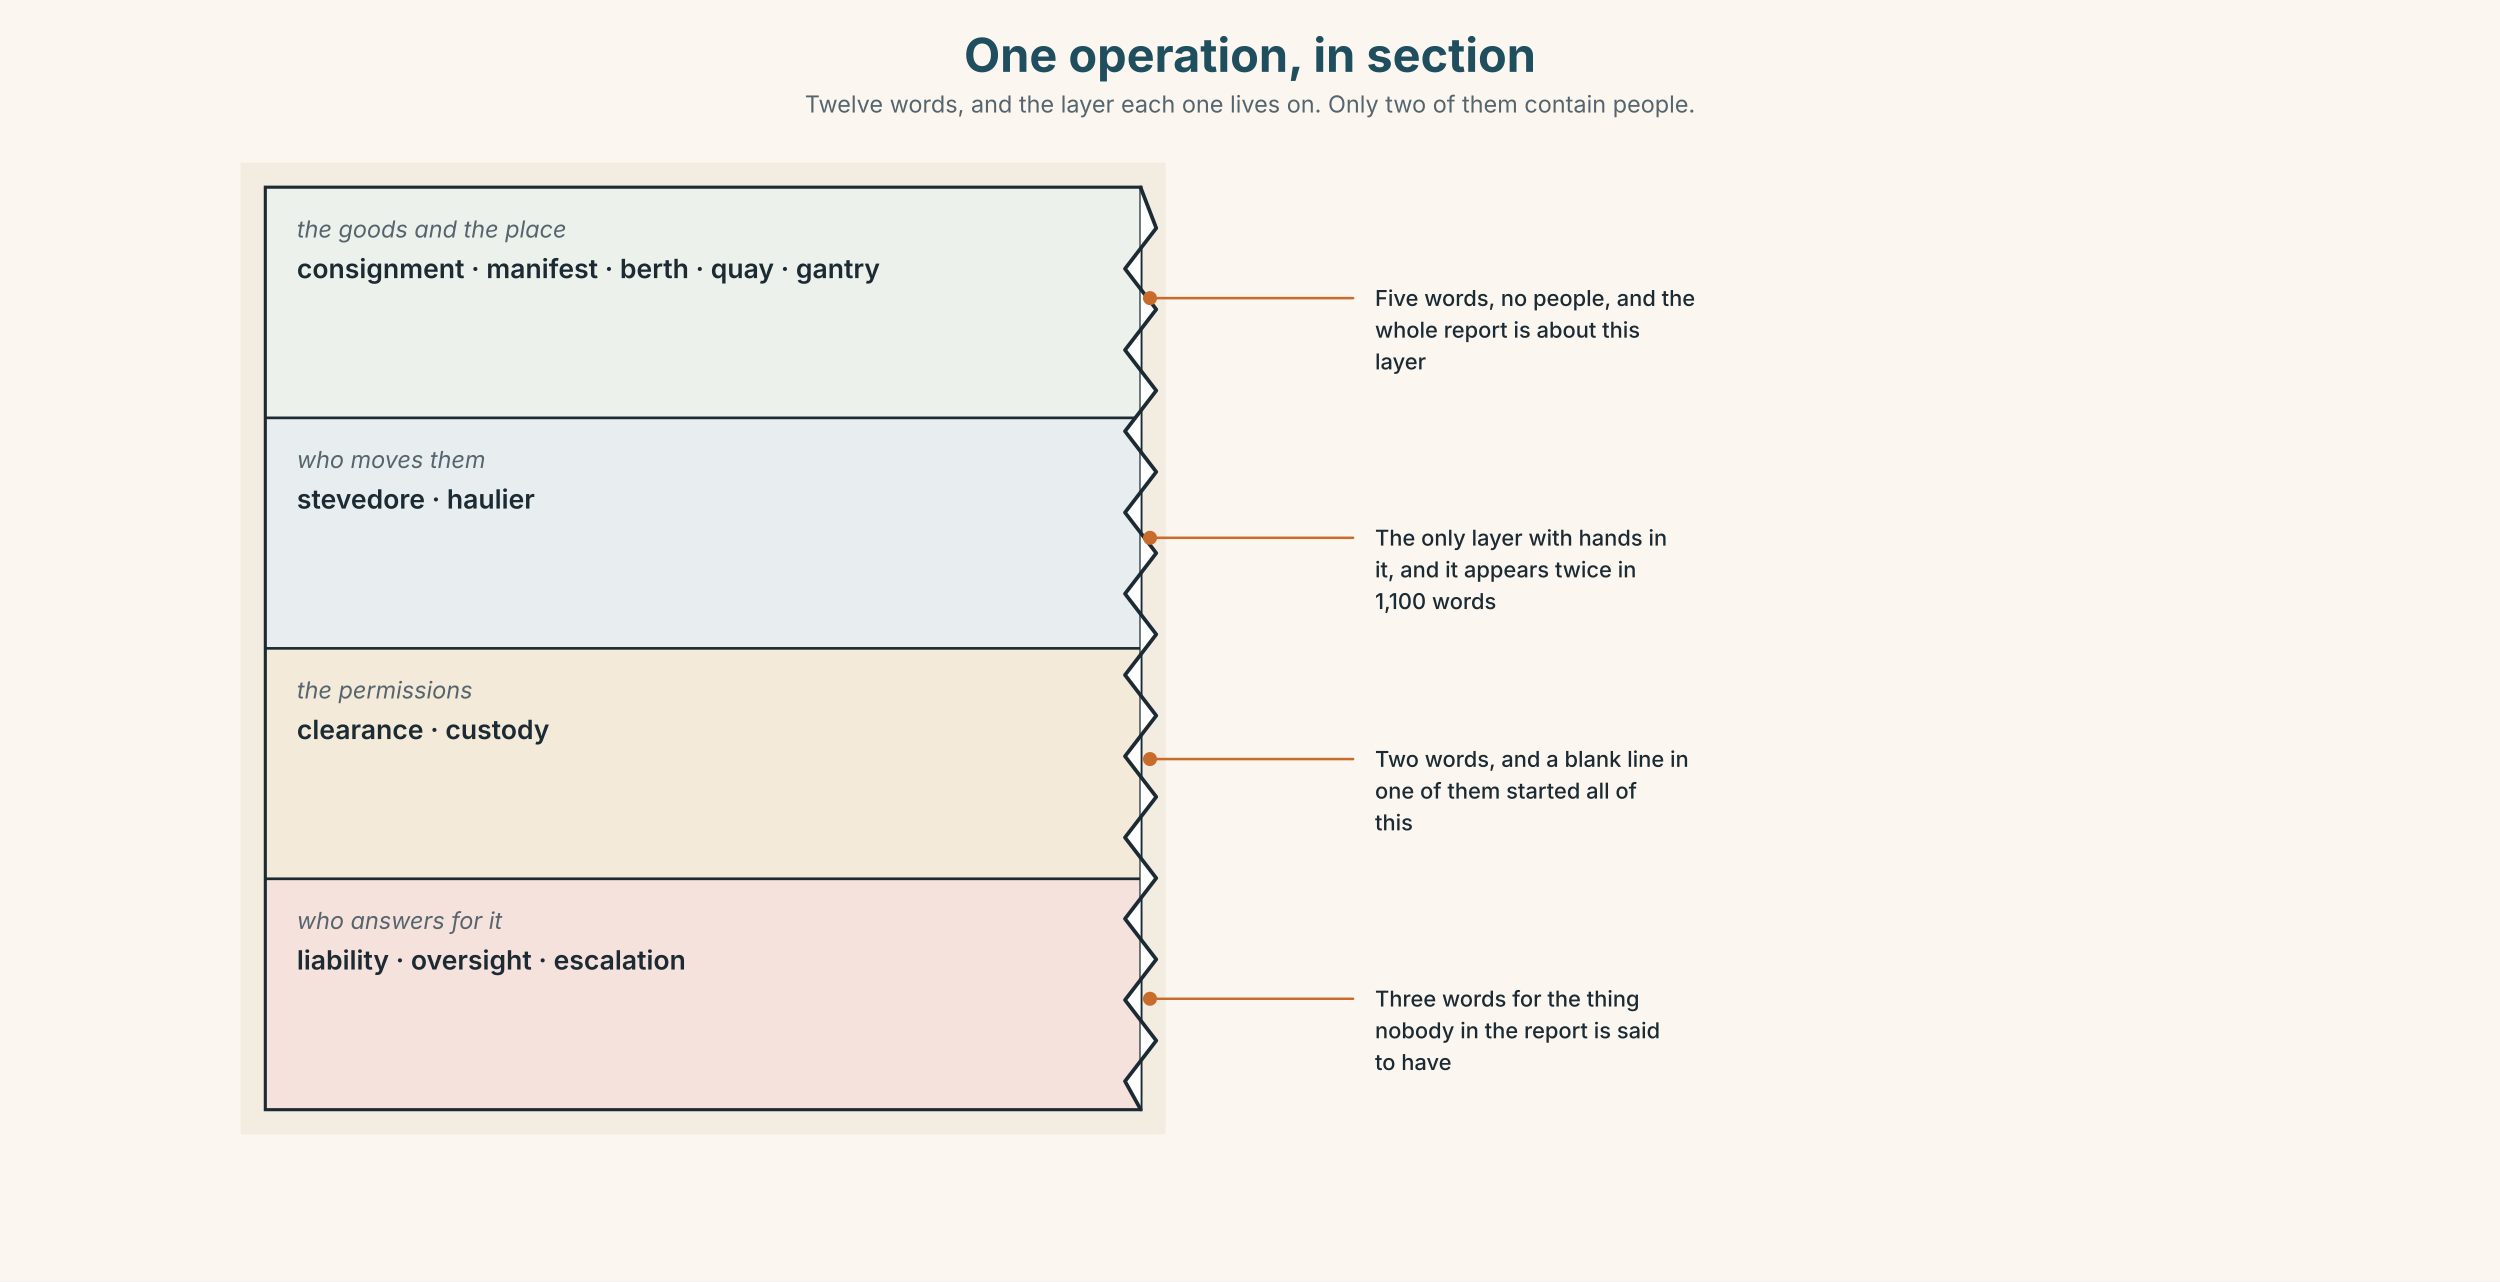
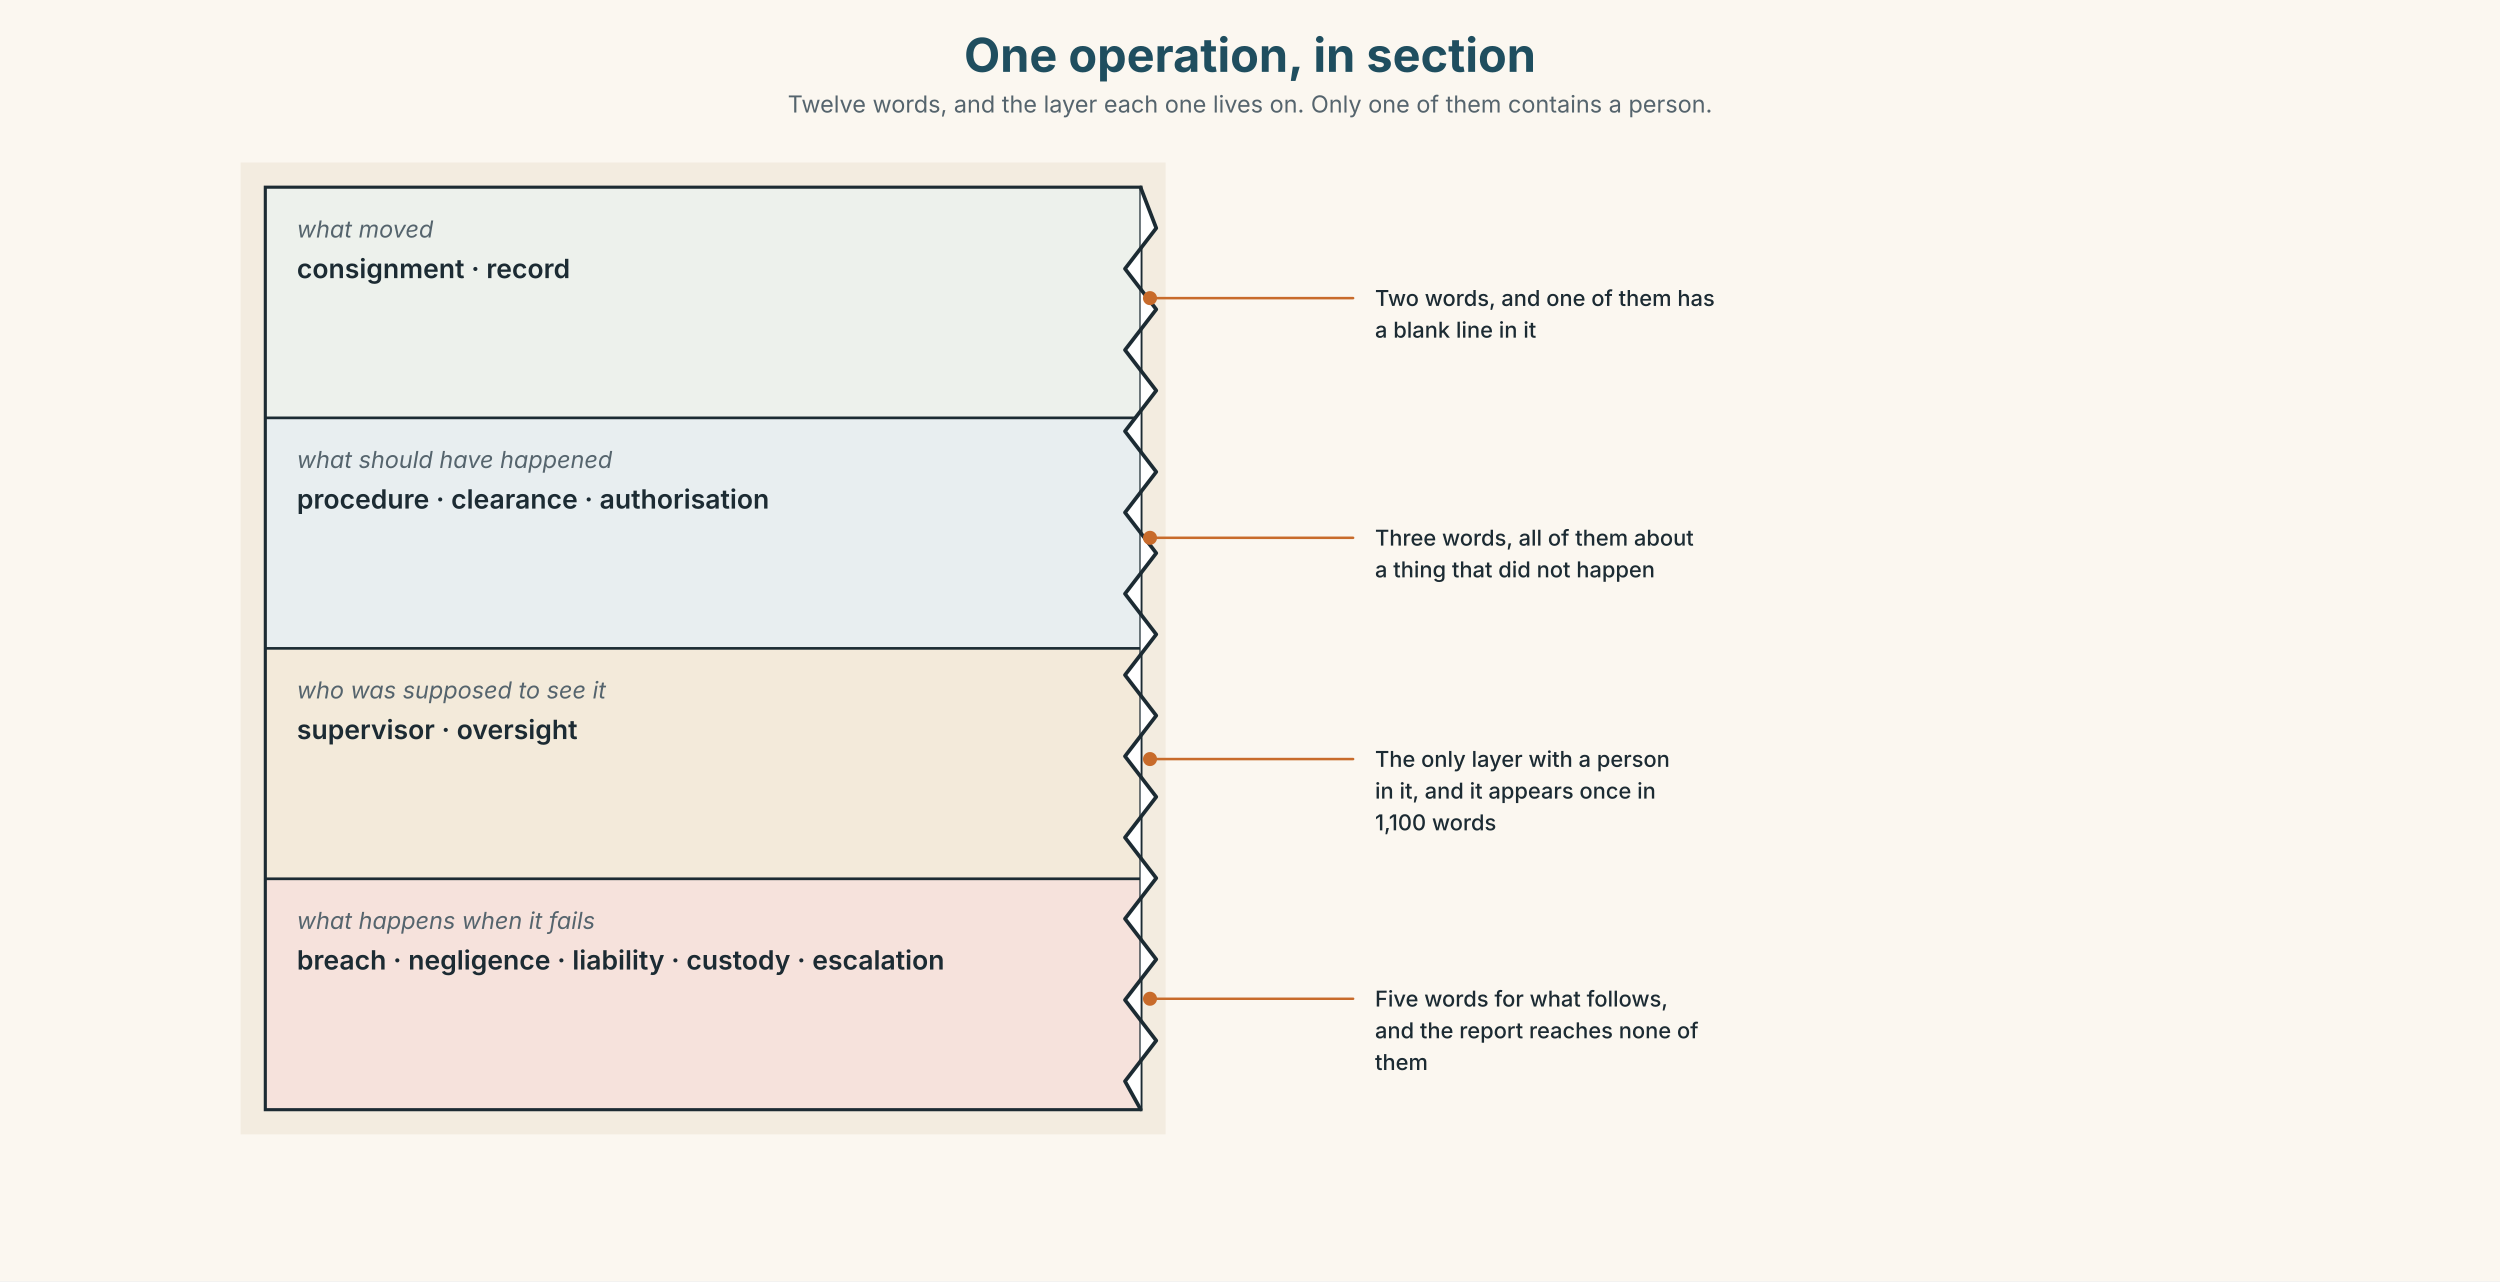
<svg xmlns="http://www.w3.org/2000/svg" width="1600" height="820" viewBox="0 0 1600 820">
  <g id="00_ground">
    <rect x="0" y="0" width="1600" height="820" rx="0" fill="#FBF7F0" />
  </g>
  <g id="10_context">
    <rect x="154" y="104" width="592" height="622" rx="0" fill="#F3ECE0" />
    <rect x="170" y="120" width="560" height="590" rx="0" fill="#FFFFFF" stroke="#1C2B33" stroke-width="2.4" />
    <rect x="170" y="120.0" width="560" height="147.5" rx="0" fill="#EDF1EC" stroke="#1C2B33" stroke-width="1.6" />
    <rect x="170" y="267.5" width="560" height="147.5" rx="0" fill="#E8EEF0" stroke="#1C2B33" stroke-width="1.6" />
    <rect x="170" y="415.0" width="560" height="147.5" rx="0" fill="#F3EADA" stroke="#1C2B33" stroke-width="1.6" />
    <rect x="170" y="562.5" width="560" height="147.5" rx="0" fill="#F6E2DC" stroke="#1C2B33" stroke-width="1.6" />
    <path d="M 730 120 L 740 146 L 720 172 L 740 198 L 720 224 L 740 250 L 720 276 L 740 302 L 720 328 L 740 354 L 720 380 L 740 406 L 720 432 L 740 458 L 720 484 L 740 510 L 720 536 L 740 562 L 720 588 L 740 614 L 720 640 L 740 666 L 720 692 L 730 710" fill="#FFFFFF" stroke="#1C2B33" stroke-width="2.4" stroke-linecap="round" stroke-linejoin="round" />
  </g>
  <g id="20_subject">
-     <text x="190" y="152.0" font-family="Inter, DejaVu Sans, sans-serif" font-size="15" fill="#55646D" text-anchor="start" font-weight="400" font-style="italic">the goods and the place</text>
-     <text x="190" y="178.0" font-family="Inter, DejaVu Sans, sans-serif" font-size="17" fill="#1C2B33" text-anchor="start" font-weight="600" font-style="normal">consignment · manifest · berth · quay · gantry</text>
-     <text x="190" y="299.5" font-family="Inter, DejaVu Sans, sans-serif" font-size="15" fill="#55646D" text-anchor="start" font-weight="400" font-style="italic">who moves them</text>
-     <text x="190" y="325.5" font-family="Inter, DejaVu Sans, sans-serif" font-size="17" fill="#1C2B33" text-anchor="start" font-weight="600" font-style="normal">stevedore · haulier</text>
-     <text x="190" y="447.0" font-family="Inter, DejaVu Sans, sans-serif" font-size="15" fill="#55646D" text-anchor="start" font-weight="400" font-style="italic">the permissions</text>
-     <text x="190" y="473.0" font-family="Inter, DejaVu Sans, sans-serif" font-size="17" fill="#1C2B33" text-anchor="start" font-weight="600" font-style="normal">clearance · custody</text>
-     <text x="190" y="594.5" font-family="Inter, DejaVu Sans, sans-serif" font-size="15" fill="#55646D" text-anchor="start" font-weight="400" font-style="italic">who answers for it</text>
-     <text x="190" y="620.5" font-family="Inter, DejaVu Sans, sans-serif" font-size="17" fill="#1C2B33" text-anchor="start" font-weight="600" font-style="normal">liability · oversight · escalation</text>
+     <text x="190" y="152.0" font-family="Inter, DejaVu Sans, sans-serif" font-size="15" fill="#55646D" text-anchor="start" font-weight="400" font-style="italic">what moved</text>
+     <text x="190" y="178.0" font-family="Inter, DejaVu Sans, sans-serif" font-size="17" fill="#1C2B33" text-anchor="start" font-weight="600" font-style="normal">consignment · record</text>
+     <text x="190" y="299.5" font-family="Inter, DejaVu Sans, sans-serif" font-size="15" fill="#55646D" text-anchor="start" font-weight="400" font-style="italic">what should have happened</text>
+     <text x="190" y="325.5" font-family="Inter, DejaVu Sans, sans-serif" font-size="17" fill="#1C2B33" text-anchor="start" font-weight="600" font-style="normal">procedure · clearance · authorisation</text>
+     <text x="190" y="447.0" font-family="Inter, DejaVu Sans, sans-serif" font-size="15" fill="#55646D" text-anchor="start" font-weight="400" font-style="italic">who was supposed to see it</text>
+     <text x="190" y="473.0" font-family="Inter, DejaVu Sans, sans-serif" font-size="17" fill="#1C2B33" text-anchor="start" font-weight="600" font-style="normal">supervisor · oversight</text>
+     <text x="190" y="594.5" font-family="Inter, DejaVu Sans, sans-serif" font-size="15" fill="#55646D" text-anchor="start" font-weight="400" font-style="italic">what happens when it fails</text>
+     <text x="190" y="620.5" font-family="Inter, DejaVu Sans, sans-serif" font-size="17" fill="#1C2B33" text-anchor="start" font-weight="600" font-style="normal">breach · negligence · liability · custody · escalation</text>
  </g>
  <g id="40_callouts">
    <text x="800.0" y="46" font-family="Inter, DejaVu Sans, sans-serif" font-size="30" fill="#1F4E5F" text-anchor="middle" font-weight="700" font-style="normal">One operation, in section</text>
-     <text x="800.0" y="72" font-family="Inter, DejaVu Sans, sans-serif" font-size="15" fill="#55646D" text-anchor="middle" font-weight="400" font-style="normal">Twelve words, and the layer each one lives on. Only two of them contain people.</text>
+     <text x="800.0" y="72" font-family="Inter, DejaVu Sans, sans-serif" font-size="15" fill="#55646D" text-anchor="middle" font-weight="400" font-style="normal">Twelve words, and the layer each one lives on. Only one of them contains a person.</text>
    <circle cx="736" cy="190.8" r="4.5" fill="#C86B2B" />
    <path d="M 736 190.8 L 866 190.8 L 866 190.8" fill="none" stroke="#C86B2B" stroke-width="1.6" stroke-linecap="round" stroke-linejoin="round" />
-     <text x="880" y="195.8" font-family="Inter, DejaVu Sans, sans-serif" font-size="14" fill="#1C2B33" text-anchor="start" font-weight="500" font-style="normal">Five words, no people, and the</text>
-     <text x="880" y="216.1" font-family="Inter, DejaVu Sans, sans-serif" font-size="14" fill="#1C2B33" text-anchor="start" font-weight="500" font-style="normal">whole report is about this</text>
-     <text x="880" y="236.4" font-family="Inter, DejaVu Sans, sans-serif" font-size="14" fill="#1C2B33" text-anchor="start" font-weight="500" font-style="normal">layer</text>
+     <text x="880" y="195.8" font-family="Inter, DejaVu Sans, sans-serif" font-size="14" fill="#1C2B33" text-anchor="start" font-weight="500" font-style="normal">Two words, and one of them has</text>
+     <text x="880" y="216.1" font-family="Inter, DejaVu Sans, sans-serif" font-size="14" fill="#1C2B33" text-anchor="start" font-weight="500" font-style="normal">a blank line in it</text>
    <circle cx="736" cy="344.2" r="4.5" fill="#C86B2B" />
    <path d="M 736 344.2 L 866 344.2 L 866 344.2" fill="none" stroke="#C86B2B" stroke-width="1.6" stroke-linecap="round" stroke-linejoin="round" />
-     <text x="880" y="349.2" font-family="Inter, DejaVu Sans, sans-serif" font-size="14" fill="#1C2B33" text-anchor="start" font-weight="500" font-style="normal">The only layer with hands in</text>
-     <text x="880" y="369.5" font-family="Inter, DejaVu Sans, sans-serif" font-size="14" fill="#1C2B33" text-anchor="start" font-weight="500" font-style="normal">it, and it appears twice in</text>
-     <text x="880" y="389.8" font-family="Inter, DejaVu Sans, sans-serif" font-size="14" fill="#1C2B33" text-anchor="start" font-weight="500" font-style="normal">1,100 words</text>
+     <text x="880" y="349.2" font-family="Inter, DejaVu Sans, sans-serif" font-size="14" fill="#1C2B33" text-anchor="start" font-weight="500" font-style="normal">Three words, all of them about</text>
+     <text x="880" y="369.5" font-family="Inter, DejaVu Sans, sans-serif" font-size="14" fill="#1C2B33" text-anchor="start" font-weight="500" font-style="normal">a thing that did not happen</text>
    <circle cx="736" cy="485.8" r="4.5" fill="#C86B2B" />
    <path d="M 736 485.8 L 866 485.8 L 866 485.8" fill="none" stroke="#C86B2B" stroke-width="1.6" stroke-linecap="round" stroke-linejoin="round" />
-     <text x="880" y="490.8" font-family="Inter, DejaVu Sans, sans-serif" font-size="14" fill="#1C2B33" text-anchor="start" font-weight="500" font-style="normal">Two words, and a blank line in</text>
-     <text x="880" y="511.1" font-family="Inter, DejaVu Sans, sans-serif" font-size="14" fill="#1C2B33" text-anchor="start" font-weight="500" font-style="normal">one of them started all of</text>
-     <text x="880" y="531.4" font-family="Inter, DejaVu Sans, sans-serif" font-size="14" fill="#1C2B33" text-anchor="start" font-weight="500" font-style="normal">this</text>
+     <text x="880" y="490.8" font-family="Inter, DejaVu Sans, sans-serif" font-size="14" fill="#1C2B33" text-anchor="start" font-weight="500" font-style="normal">The only layer with a person</text>
+     <text x="880" y="511.1" font-family="Inter, DejaVu Sans, sans-serif" font-size="14" fill="#1C2B33" text-anchor="start" font-weight="500" font-style="normal">in it, and it appears once in</text>
+     <text x="880" y="531.4" font-family="Inter, DejaVu Sans, sans-serif" font-size="14" fill="#1C2B33" text-anchor="start" font-weight="500" font-style="normal">1,100 words</text>
    <circle cx="736" cy="639.2" r="4.5" fill="#C86B2B" />
    <path d="M 736 639.2 L 866 639.2 L 866 639.2" fill="none" stroke="#C86B2B" stroke-width="1.6" stroke-linecap="round" stroke-linejoin="round" />
-     <text x="880" y="644.2" font-family="Inter, DejaVu Sans, sans-serif" font-size="14" fill="#1C2B33" text-anchor="start" font-weight="500" font-style="normal">Three words for the thing</text>
-     <text x="880" y="664.5" font-family="Inter, DejaVu Sans, sans-serif" font-size="14" fill="#1C2B33" text-anchor="start" font-weight="500" font-style="normal">nobody in the report is said</text>
-     <text x="880" y="684.8" font-family="Inter, DejaVu Sans, sans-serif" font-size="14" fill="#1C2B33" text-anchor="start" font-weight="500" font-style="normal">to have</text>
+     <text x="880" y="644.2" font-family="Inter, DejaVu Sans, sans-serif" font-size="14" fill="#1C2B33" text-anchor="start" font-weight="500" font-style="normal">Five words for what follows,</text>
+     <text x="880" y="664.5" font-family="Inter, DejaVu Sans, sans-serif" font-size="14" fill="#1C2B33" text-anchor="start" font-weight="500" font-style="normal">and the report reaches none of</text>
+     <text x="880" y="684.8" font-family="Inter, DejaVu Sans, sans-serif" font-size="14" fill="#1C2B33" text-anchor="start" font-weight="500" font-style="normal">them</text>
  </g>
</svg>
